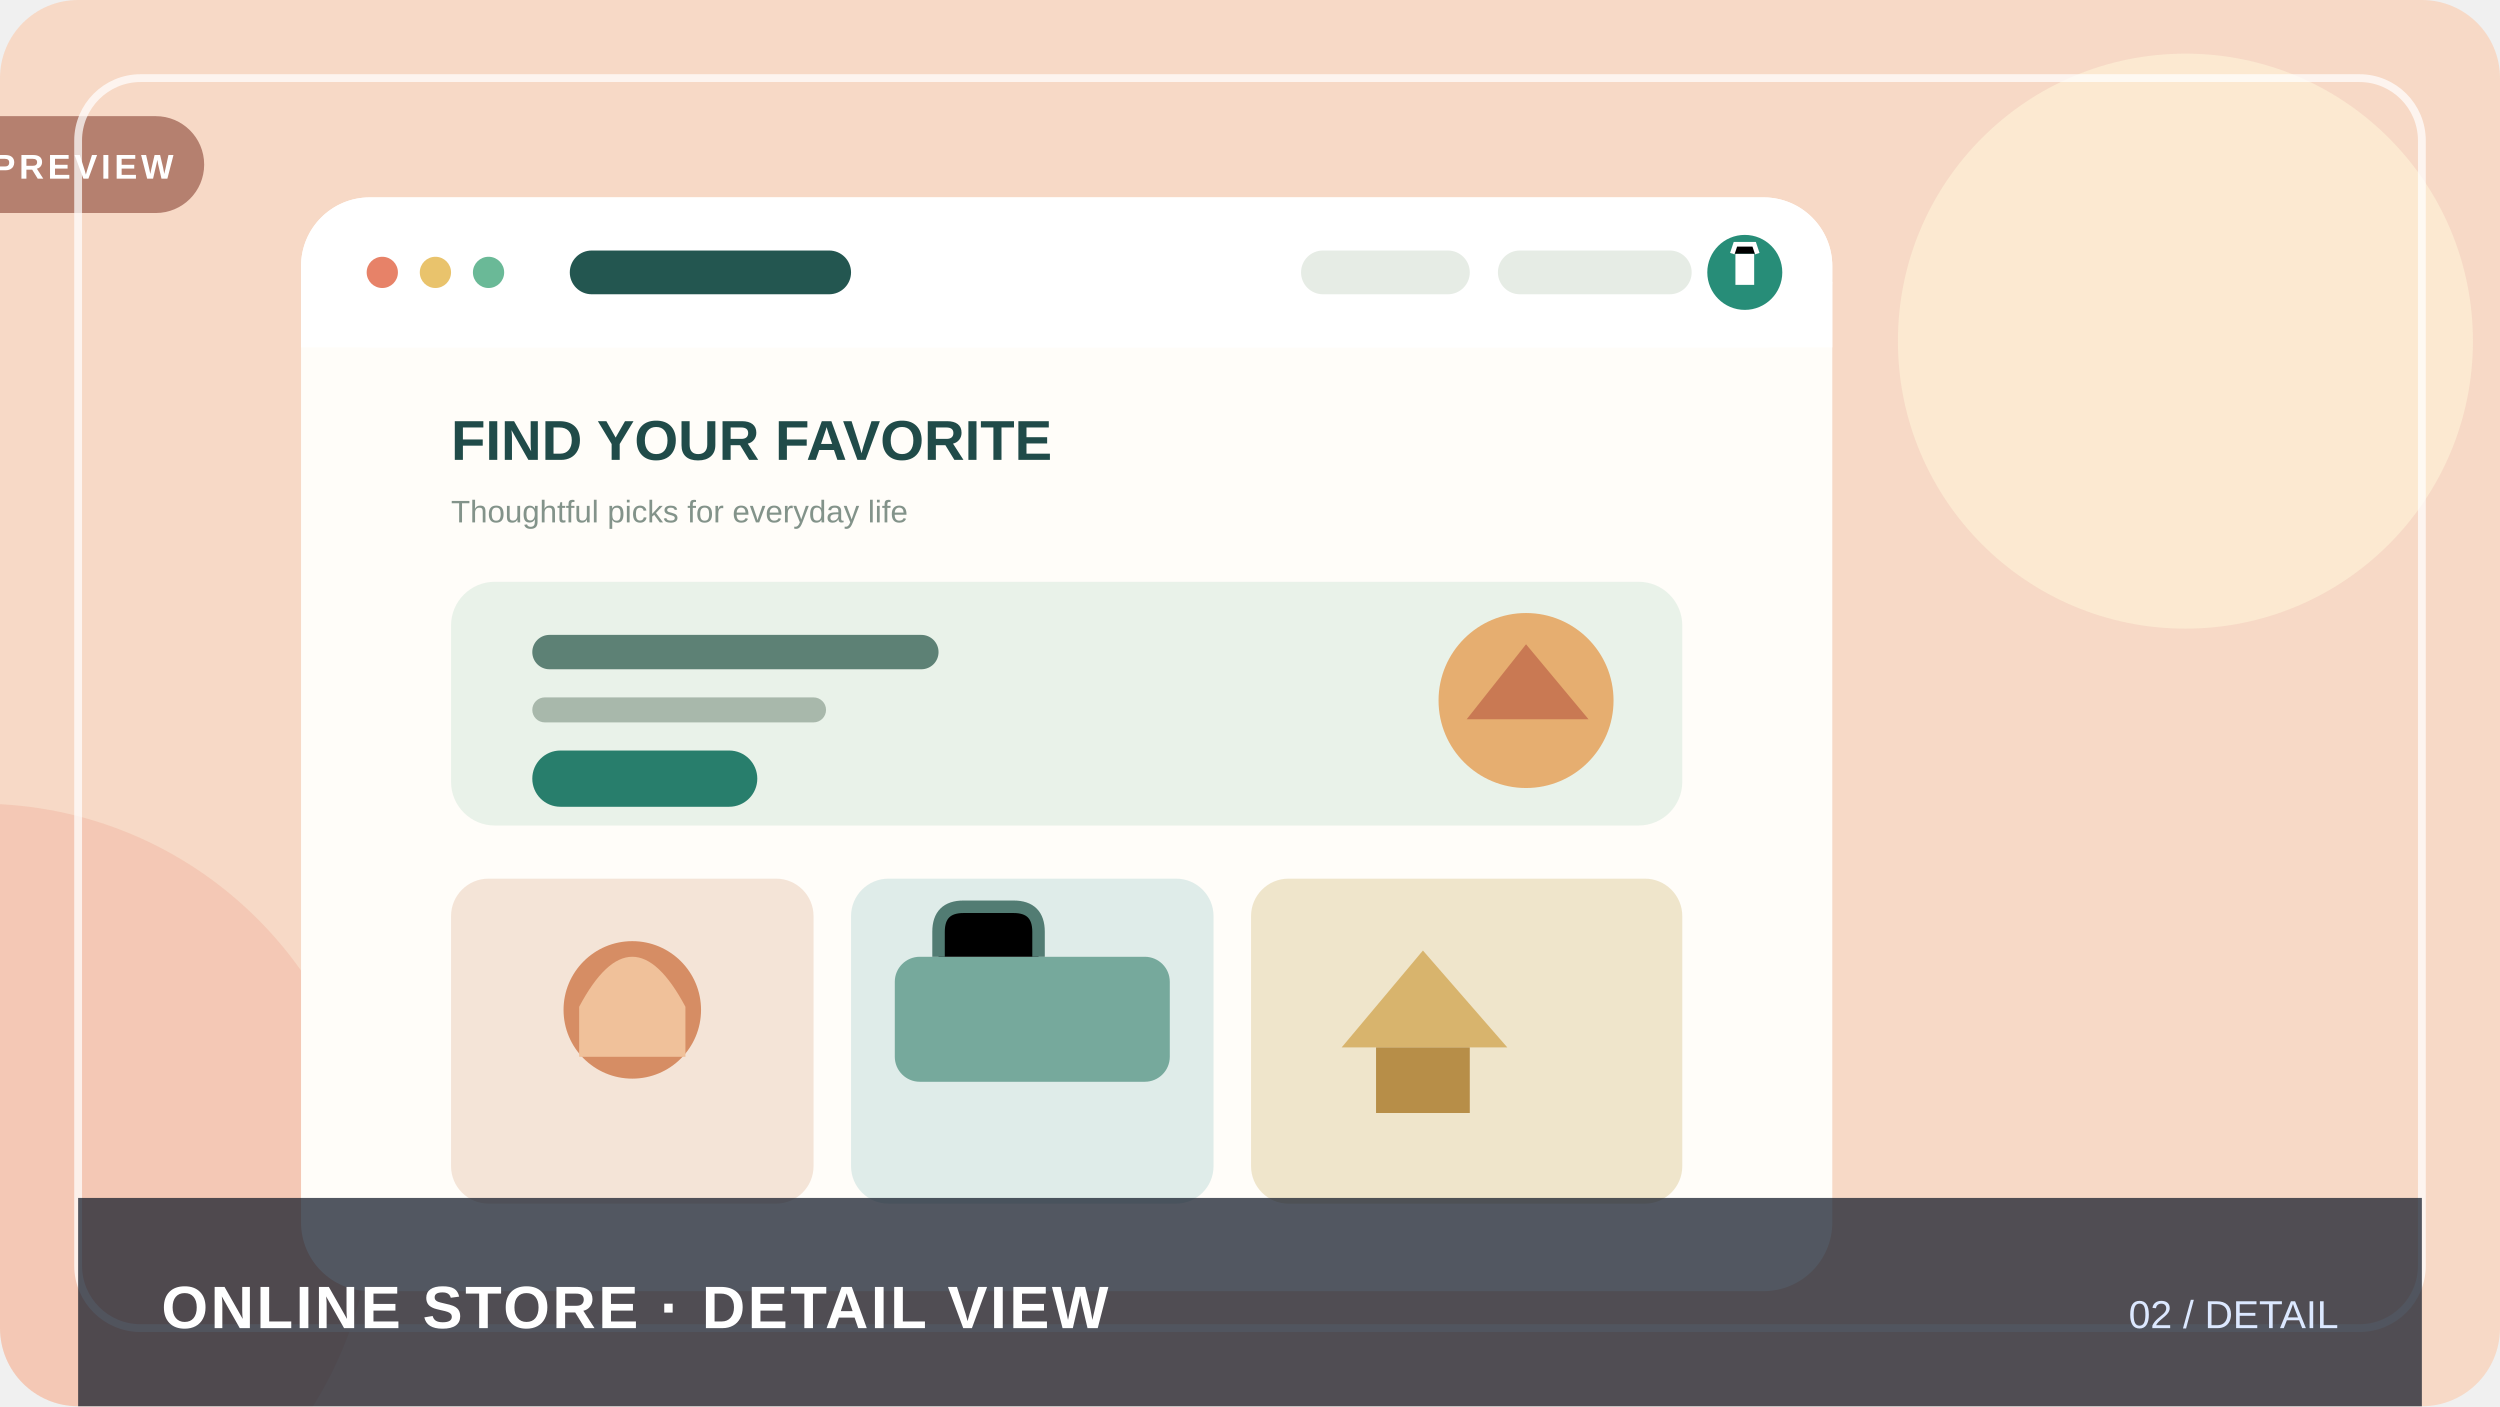
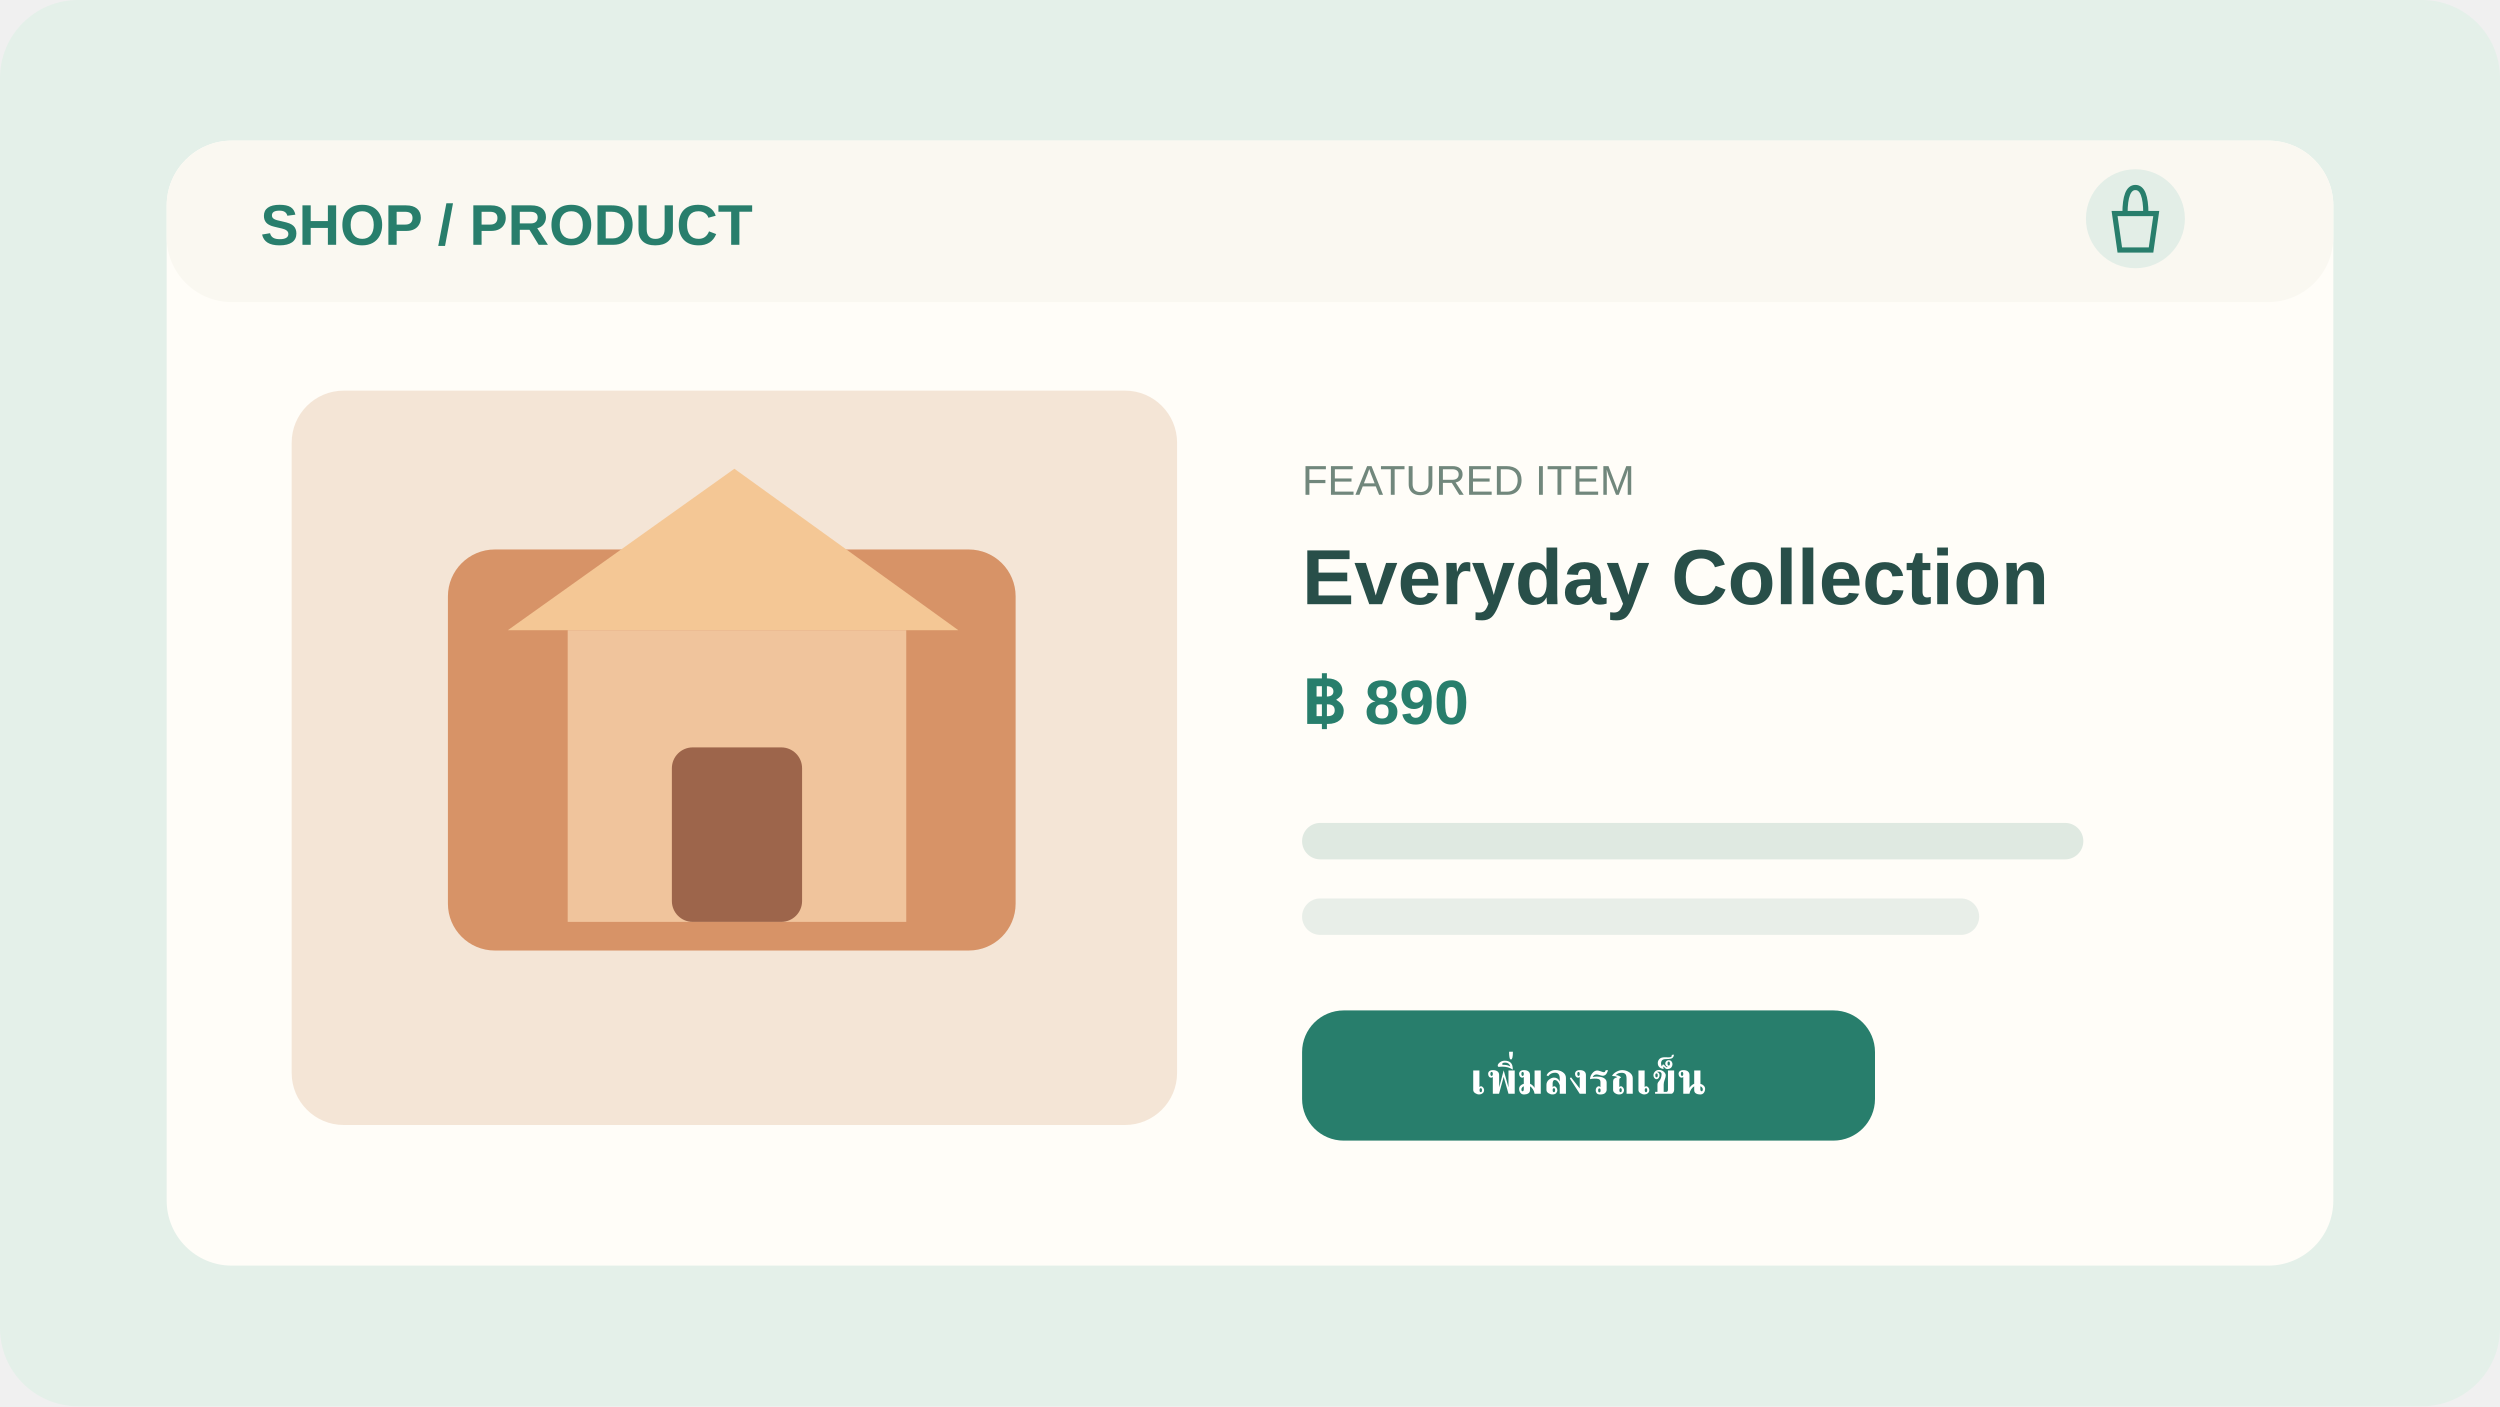
- <svg xmlns="http://www.w3.org/2000/svg" viewBox="0 0 960 540" role="img" aria-label="Online store · detail view">
-   <defs>
-     <clipPath id="frame">
-       <rect width="960" height="540" rx="30" />
-     </clipPath>
-   </defs>
-   <g clip-path="url(#frame)">
-     <g transform="translate(-170 -25) scale(1.2)">
-       <defs>
-         <linearGradient id="bg" x1="50" y1="30" x2="900" y2="540">
-           <stop stop-color="#F7D9C6" />
-           <stop offset="1" stop-color="#F3AF92" />
-         </linearGradient>
-         <linearGradient id="screen" x1="290" y1="95" x2="720" y2="450">
-           <stop stop-color="#FFFDF9" />
-           <stop offset="1" stop-color="#F9F7F2" />
-         </linearGradient>
-         <filter id="sh" x="200" y="60" width="590" height="440">
-           <feGaussianBlur stdDeviation="16" />
-         </filter>
-       </defs>
-       <rect width="960" height="540" rx="30" fill="url(#bg)" />
-       <circle cx="135" cy="404" r="126" fill="#E36F59" opacity=".16" />
-       <circle cx="841" cy="130" r="92" fill="#FFF5D9" opacity=".58" />
-       <rect x="254" y="102" width="490" height="350" rx="24" fill="#A65345" opacity=".22" filter="url(#sh)" />
-       <rect x="238" y="84" width="490" height="350" rx="22" fill="url(#screen)" />
-       <rect x="238" y="84" width="490" height="48" rx="22" fill="#FFFFFF" />
-       <path d="M238 111h490v21H238z" fill="#fff" />
-       <circle cx="264" cy="108" r="5" fill="#E78268" />
-       <circle cx="281" cy="108" r="5" fill="#E9C36C" />
-       <circle cx="298" cy="108" r="5" fill="#6AB997" />
-       <rect x="324" y="101" width="90" height="14" rx="7" fill="#235650" />
-       <rect x="558" y="101" width="54" height="14" rx="7" fill="#E6ECE5" />
-       <rect x="621" y="101" width="62" height="14" rx="7" fill="#E6ECE5" />
-       <rect x="688" y="96" width="24" height="24" rx="12" fill="#278D78" />
-       <path d="M697 102h6v10h-6z" fill="white" />
-       <path d="M696 102l1-3h6l1 3" stroke="white" stroke-width="1.5" />
-       <text x="286" y="168" fill="#204B49" font-family="Arial,sans-serif" font-size="18" font-weight="800">FIND YOUR FAVORITE</text>
-       <text x="286" y="188" fill="#83938A" font-family="Arial,sans-serif" font-size="10">Thoughtful picks for everyday life</text>
-       <rect x="286" y="207" width="394" height="78" rx="14" fill="#E9F2E9" />
-       <circle cx="630" cy="245" r="28" fill="#E6AE70" />
-       <path d="M611 251l19-24 20 24" fill="#C97953" />
-       <rect x="312" y="224" width="130" height="11" rx="5.5" fill="#5D8175" />
-       <rect x="312" y="244" width="94" height="8" rx="4" fill="#A8B8AB" />
-       <rect x="312" y="261" width="72" height="18" rx="9" fill="#287E6C" />
-       <rect x="286" y="302" width="116" height="104" rx="12" fill="#F4E4D7" />
-       <rect x="414" y="302" width="116" height="104" rx="12" fill="#DFECE9" />
-       <rect x="542" y="302" width="138" height="104" rx="12" fill="#EFE5CB" />
-       <circle cx="344" cy="344" r="22" fill="#D68D64" />
-       <path d="M327 343q17-32 34 0v16h-34z" fill="#F0C19A" />
-       <rect x="428" y="327" width="88" height="40" rx="8" fill="#76A99C" />
-       <path d="M442 327v-8q0-8 8-8h16q8 0 8 8v8" stroke="#527C73" stroke-width="4" />
-       <path d="M571 356l26-31 27 31" fill="#D8B46D" />
-       <path d="M582 356h30v21h-30z" fill="#B78E48" />
-       <rect x="64" y="58" width="143" height="31" rx="15.5" fill="#8D493B" fill-opacity=".62" />
-       <text x="135" y="78" text-anchor="middle" fill="white" font-family="Arial,sans-serif" font-size="11" font-weight="700" letter-spacing="1.2">CONCEPT PREVIEW</text>
-     </g>
-     <rect x="30" y="30" width="900" height="480" rx="24" fill="none" stroke="#ffffff" stroke-opacity=".72" stroke-width="3" />
-     <rect x="30" y="460" width="900" height="80" fill="#101827" fill-opacity=".72" />
-     <text x="62" y="510" fill="#ffffff" font-family="Arial,sans-serif" font-size="23" font-weight="700" letter-spacing="1">ONLINE STORE · DETAIL VIEW</text>
-     <text x="898" y="510" text-anchor="end" fill="#dce8ff" font-family="Arial,sans-serif" font-size="15">02 / DETAIL</text>
-   </g>
+ <svg xmlns="http://www.w3.org/2000/svg" viewBox="0 0 960 540">
+   <rect width="960" height="540" rx="30" fill="#e4f0e9" />
+   <rect x="64" y="54" width="832" height="432" rx="25" fill="#fffdf8" />
+   <rect x="64" y="54" width="832" height="62" rx="25" fill="#faf8f1" />
+   <text x="100" y="94" font-family="Arial" font-size="22" font-weight="700" fill="#287e6c">SHOP / PRODUCT</text>
+   <circle cx="820" cy="84" r="19" fill="#e3eee7" />
+   <path d="M812 82h16l-2 14h-12zm4 0q0-10 4-10t4 10" fill="none" stroke="#287e6c" stroke-width="2" />
+   <rect x="112" y="150" width="340" height="282" rx="20" fill="#f4e5d6" />
+   <rect x="172" y="211" width="218" height="154" rx="18" fill="#d79367" />
+   <path d="m195 242 87-62 86 62" fill="#f4c795" />
+   <rect x="218" y="242" width="130" height="112" fill="#f0c49c" />
+   <rect x="258" y="287" width="50" height="67" rx="8" fill="#9d654b" />
+   <text x="500" y="190" font-family="Arial" font-size="16" fill="#71877c">FEATURED ITEM</text>
+   <text x="500" y="232" font-family="Arial" font-size="30" font-weight="700" fill="#284f49">Everyday Collection</text>
+   <text x="500" y="278" font-family="Arial" font-size="24" font-weight="700" fill="#287e6c">฿ 890</text>
+   <rect x="500" y="316" width="300" height="14" rx="7" fill="#dfe9e1" />
+   <rect x="500" y="345" width="260" height="14" rx="7" fill="#e8eee8" />
+   <rect x="500" y="388" width="220" height="50" rx="16" fill="#287e6c" />
+   <text x="610" y="420" text-anchor="middle" font-family="Arial" font-size="17" font-weight="700" fill="white">เพิ่มลงรถเข็น</text>
</svg>
